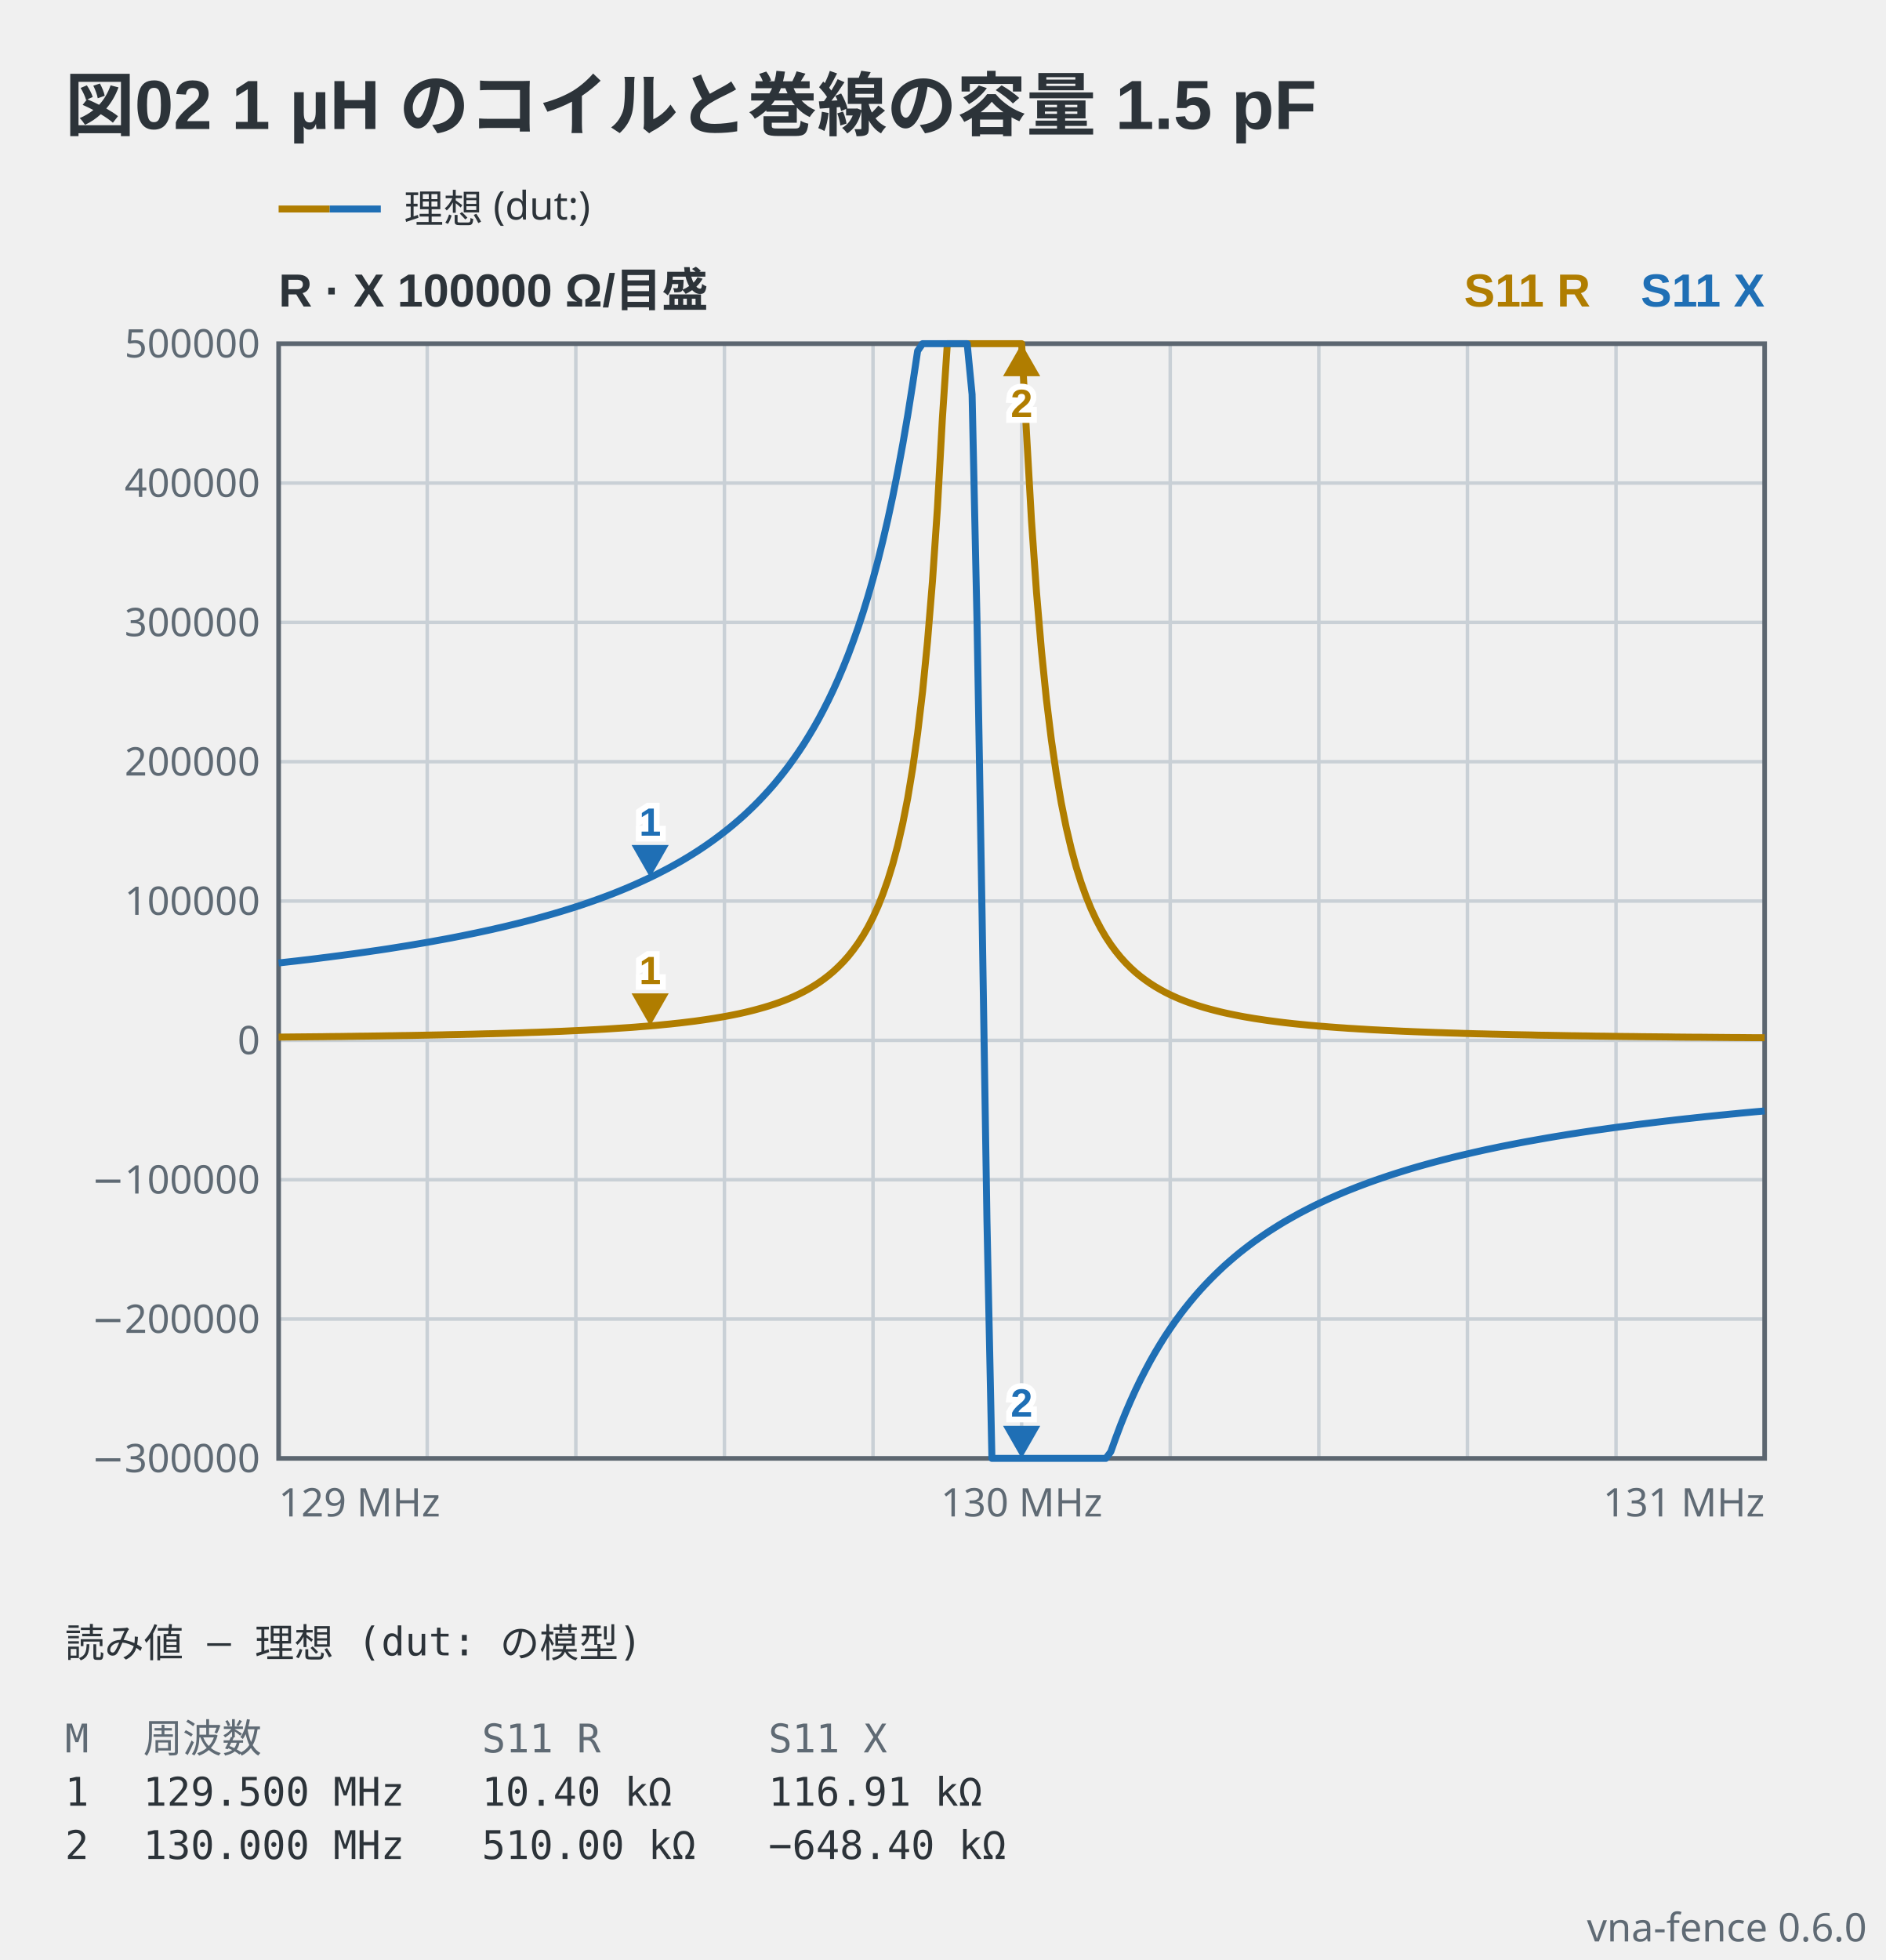
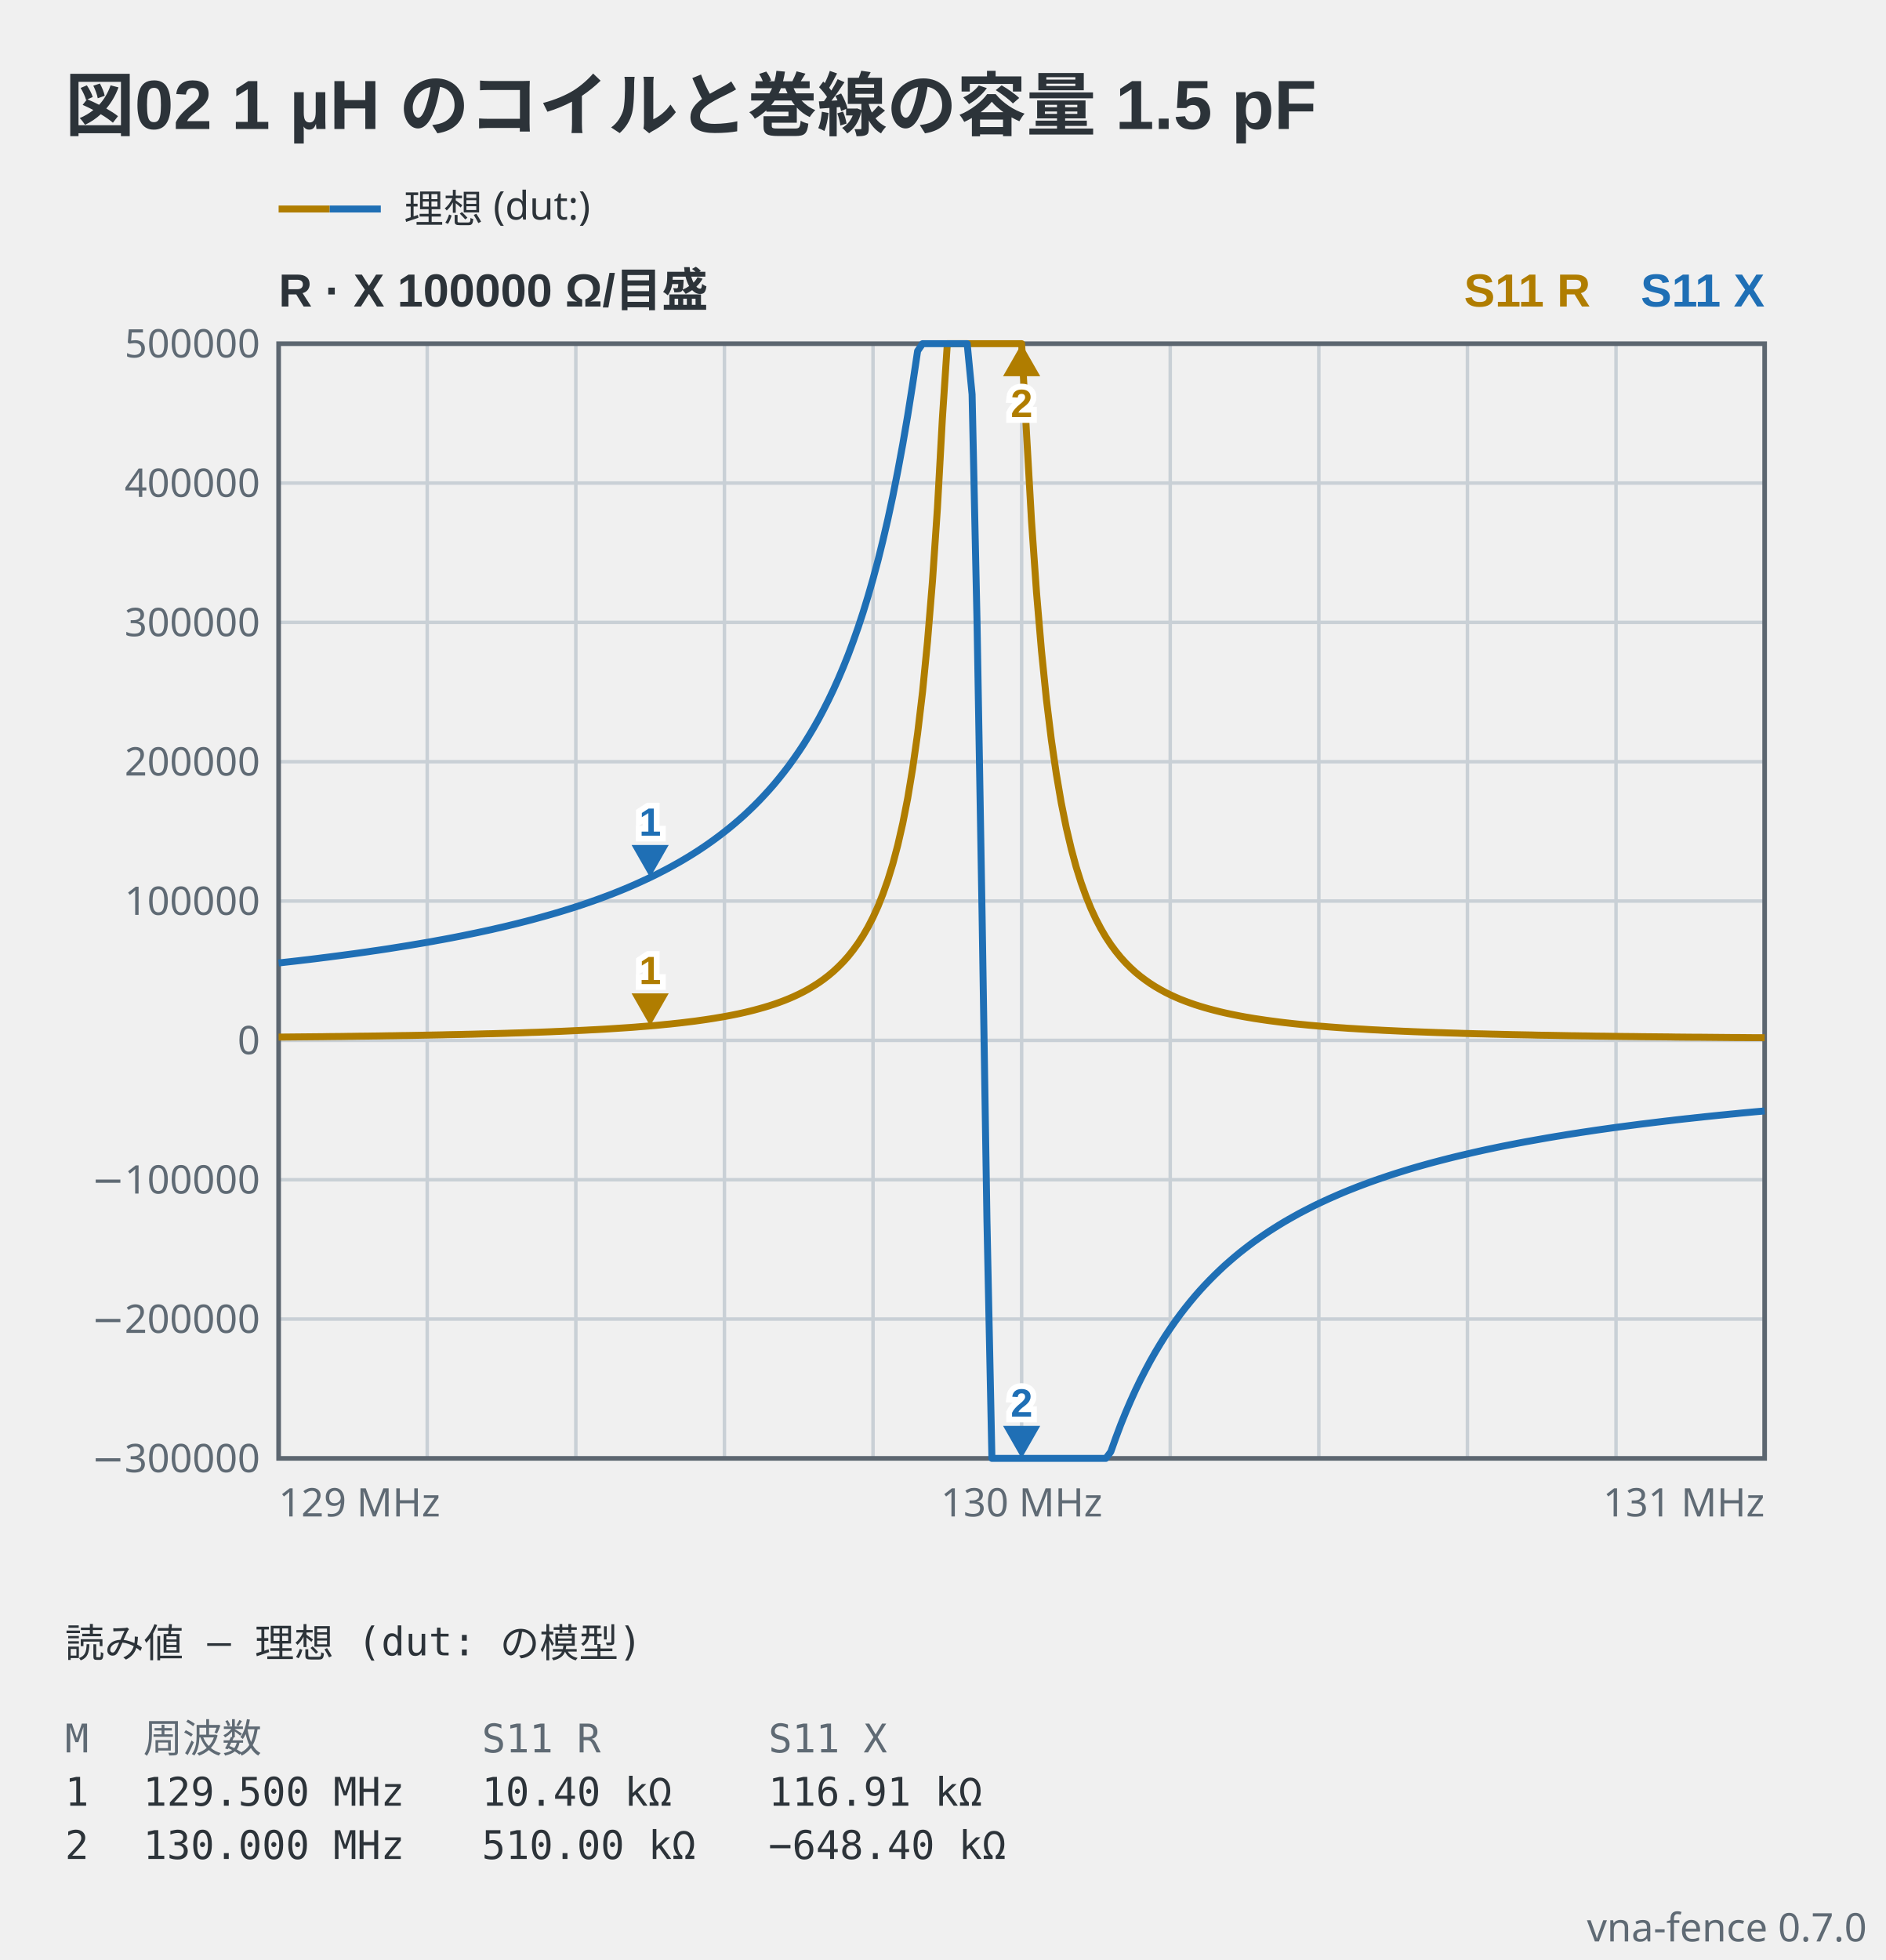
- <svg xmlns="http://www.w3.org/2000/svg" viewBox="0 0 406 422" width="406" height="422" data-vna-fence="0.6.0" role="img">
+ <svg xmlns="http://www.w3.org/2000/svg" viewBox="0 0 406 422" width="406" height="422" data-vna-fence="0.7.0" role="img">
  <text x="14" y="28" text-anchor="start" font-family="'Segoe UI', 'Helvetica Neue', Arial, 'Noto Sans', 'Hiragino Sans', 'Yu Gothic UI', 'Noto Sans CJK JP', sans-serif" fill="#2c3339" font-size="15" font-weight="600">図02 1 µH のコイルと巻線の容量 1.5 pF</text>
  <g data-vna-key="">
    <line x1="60" y1="45" x2="71" y2="45" stroke="#b07d00" stroke-width="1.5" />
    <line x1="71" y1="45" x2="82" y2="45" stroke="#1f6fb5" stroke-width="1.5" />
    <text x="87" y="47.98" text-anchor="start" font-family="ui-sans-serif, system-ui, sans-serif" fill="#2c3339" font-size="8.5">理想 (dut:)</text>
  </g>
  <text x="60" y="66" text-anchor="start" font-family="'Segoe UI', 'Helvetica Neue', Arial, 'Noto Sans', 'Hiragino Sans', 'Yu Gothic UI', 'Noto Sans CJK JP', sans-serif" fill="#2c3339" font-size="10" font-weight="600">R · X  100000 Ω/目盛</text>
  <text x="380" y="66" text-anchor="end" font-family="'Segoe UI', 'Helvetica Neue', Arial, 'Noto Sans', 'Hiragino Sans', 'Yu Gothic UI', 'Noto Sans CJK JP', sans-serif" fill="#1f6fb5" font-size="10" font-weight="600">S11 X</text>
  <text x="342.5" y="66" text-anchor="end" font-family="'Segoe UI', 'Helvetica Neue', Arial, 'Noto Sans', 'Hiragino Sans', 'Yu Gothic UI', 'Noto Sans CJK JP', sans-serif" fill="#b07d00" font-size="10" font-weight="600">S11 R</text>
  <line x1="92" y1="74" x2="92" y2="314" stroke="#c9d0d6" stroke-width="0.75" />
  <line x1="124" y1="74" x2="124" y2="314" stroke="#c9d0d6" stroke-width="0.75" />
  <line x1="156" y1="74" x2="156" y2="314" stroke="#c9d0d6" stroke-width="0.75" />
  <line x1="188" y1="74" x2="188" y2="314" stroke="#c9d0d6" stroke-width="0.75" />
  <line x1="220" y1="74" x2="220" y2="314" stroke="#c9d0d6" stroke-width="0.75" />
  <line x1="252" y1="74" x2="252" y2="314" stroke="#c9d0d6" stroke-width="0.75" />
  <line x1="284" y1="74" x2="284" y2="314" stroke="#c9d0d6" stroke-width="0.75" />
  <line x1="316" y1="74" x2="316" y2="314" stroke="#c9d0d6" stroke-width="0.75" />
  <line x1="348" y1="74" x2="348" y2="314" stroke="#c9d0d6" stroke-width="0.75" />
  <text x="56" y="316.98" text-anchor="end" font-family="ui-sans-serif, system-ui, sans-serif" fill="#5f6a74" font-size="8.5">−300000</text>
  <line x1="60" y1="284" x2="380" y2="284" stroke="#c9d0d6" stroke-width="0.75" />
  <text x="56" y="286.98" text-anchor="end" font-family="ui-sans-serif, system-ui, sans-serif" fill="#5f6a74" font-size="8.5">−200000</text>
  <line x1="60" y1="254" x2="380" y2="254" stroke="#c9d0d6" stroke-width="0.75" />
  <text x="56" y="256.98" text-anchor="end" font-family="ui-sans-serif, system-ui, sans-serif" fill="#5f6a74" font-size="8.5">−100000</text>
  <line x1="60" y1="224" x2="380" y2="224" stroke="#c9d0d6" stroke-width="0.75" />
  <text x="56" y="226.98" text-anchor="end" font-family="ui-sans-serif, system-ui, sans-serif" fill="#5f6a74" font-size="8.5">0</text>
  <line x1="60" y1="194" x2="380" y2="194" stroke="#c9d0d6" stroke-width="0.75" />
  <text x="56" y="196.98" text-anchor="end" font-family="ui-sans-serif, system-ui, sans-serif" fill="#5f6a74" font-size="8.5">100000</text>
  <line x1="60" y1="164" x2="380" y2="164" stroke="#c9d0d6" stroke-width="0.75" />
  <text x="56" y="166.98" text-anchor="end" font-family="ui-sans-serif, system-ui, sans-serif" fill="#5f6a74" font-size="8.5">200000</text>
  <line x1="60" y1="134" x2="380" y2="134" stroke="#c9d0d6" stroke-width="0.75" />
  <text x="56" y="136.98" text-anchor="end" font-family="ui-sans-serif, system-ui, sans-serif" fill="#5f6a74" font-size="8.5">300000</text>
  <line x1="60" y1="104" x2="380" y2="104" stroke="#c9d0d6" stroke-width="0.75" />
  <text x="56" y="106.98" text-anchor="end" font-family="ui-sans-serif, system-ui, sans-serif" fill="#5f6a74" font-size="8.5">400000</text>
  <text x="56" y="76.97" text-anchor="end" font-family="ui-sans-serif, system-ui, sans-serif" fill="#5f6a74" font-size="8.5">500000</text>
  <rect x="60" y="74" width="320" height="240" fill="none" stroke="#5c6670" stroke-width="1" />
  <polyline points="60,223.29 61.07,223.28 62.13,223.27 63.2,223.26 64.27,223.25 65.33,223.24 66.4,223.23 67.47,223.22 68.53,223.21 69.6,223.2 70.67,223.18 71.73,223.17 72.8,223.16 73.87,223.15 74.93,223.13 76,223.12 77.07,223.1 78.13,223.09 79.2,223.08 80.27,223.06 81.33,223.05 82.4,223.03 83.47,223.01 84.53,223 85.6,222.98 86.67,222.96 87.73,222.95 88.8,222.93 89.87,222.91 90.93,222.89 92,222.87 93.07,222.85 94.13,222.83 95.2,222.81 96.27,222.78 97.33,222.76 98.4,222.74 99.47,222.72 100.53,222.69 101.6,222.67 102.67,222.64 103.73,222.61 104.8,222.58 105.87,222.56 106.93,222.53 108,222.5 109.07,222.47 110.13,222.43 111.2,222.4 112.27,222.37 113.33,222.33 114.4,222.29 115.47,222.26 116.53,222.22 117.6,222.18 118.67,222.14 119.73,222.09 120.8,222.05 121.87,222 122.93,221.95 124,221.9 125.07,221.85 126.13,221.8 127.2,221.74 128.27,221.69 129.33,221.63 130.4,221.57 131.47,221.5 132.53,221.43 133.6,221.36 134.67,221.29 135.73,221.22 136.8,221.14 137.87,221.05 138.93,220.97 140,220.88 141.07,220.79 142.13,220.69 143.2,220.58 144.27,220.48 145.33,220.36 146.4,220.25 147.47,220.12 148.53,219.99 149.6,219.86 150.67,219.71 151.73,219.56 152.8,219.4 153.87,219.23 154.93,219.05 156,218.87 157.07,218.67 158.13,218.46 159.2,218.24 160.27,218 161.33,217.75 162.4,217.48 163.47,217.19 164.53,216.89 165.6,216.57 166.67,216.22 167.73,215.85 168.8,215.45 169.87,215.02 170.93,214.56 172,214.06 173.07,213.52 174.13,212.94 175.2,212.3 176.27,211.62 177.33,210.87 178.4,210.05 179.47,209.15 180.53,208.16 181.6,207.08 182.67,205.88 183.73,204.55 184.8,203.07 185.87,201.42 186.93,199.58 188,197.5 189.07,195.15 190.13,192.48 191.2,189.44 192.27,185.96 193.33,181.94 194.4,177.28 195.47,171.84 196.53,165.45 197.6,157.9 198.67,148.9 199.73,138.13 200.8,125.12 201.87,109.35 202.93,90.16 204,74 205.07,74 206.13,74 207.2,74 208.27,74 209.33,74 210.4,74 211.47,74 212.53,74 213.6,74 214.67,74 215.73,74 216.8,74 217.87,74 218.93,74 220,74 221.07,93.64 222.13,112.23 223.2,127.5 224.27,140.11 225.33,150.56 226.4,159.3 227.47,166.64 228.53,172.86 229.6,178.16 230.67,182.7 231.73,186.63 232.8,190.03 233.87,193 234.93,195.61 236,197.91 237.07,199.95 238.13,201.76 239.2,203.38 240.27,204.83 241.33,206.13 242.4,207.31 243.47,208.38 244.53,209.35 245.6,210.23 246.67,211.03 247.73,211.77 248.8,212.45 249.87,213.07 250.93,213.65 252,214.18 253.07,214.67 254.13,215.13 255.2,215.55 256.27,215.94 257.33,216.31 258.4,216.65 259.47,216.97 260.53,217.27 261.6,217.55 262.67,217.82 263.73,218.07 264.8,218.3 265.87,218.52 266.93,218.73 268,218.93 269.07,219.11 270.13,219.29 271.2,219.45 272.27,219.61 273.33,219.76 274.4,219.9 275.47,220.04 276.53,220.17 277.6,220.29 278.67,220.41 279.73,220.52 280.8,220.62 281.87,220.73 282.93,220.82 284,220.92 285.07,221 286.13,221.09 287.2,221.17 288.27,221.25 289.33,221.32 290.4,221.4 291.47,221.46 292.53,221.53 293.6,221.59 294.67,221.66 295.73,221.72 296.8,221.77 297.87,221.83 298.93,221.88 300,221.93 301.07,221.98 302.13,222.03 303.2,222.07 304.27,222.12 305.33,222.16 306.4,222.2 307.47,222.24 308.53,222.28 309.6,222.32 310.67,222.35 311.73,222.39 312.8,222.42 313.87,222.45 314.93,222.49 316,222.52 317.07,222.55 318.13,222.58 319.2,222.6 320.27,222.63 321.33,222.66 322.4,222.68 323.47,222.71 324.53,222.73 325.6,222.76 326.67,222.78 327.73,222.8 328.8,222.82 329.87,222.84 330.93,222.87 332,222.89 333.07,222.9 334.13,222.92 335.2,222.94 336.27,222.96 337.33,222.98 338.4,223 339.47,223.01 340.53,223.03 341.6,223.04 342.67,223.06 343.73,223.08 344.8,223.09 345.87,223.1 346.93,223.12 348,223.13 349.07,223.15 350.13,223.16 351.2,223.17 352.27,223.18 353.33,223.2 354.4,223.21 355.47,223.22 356.53,223.23 357.6,223.24 358.67,223.25 359.73,223.26 360.8,223.28 361.87,223.29 362.93,223.3 364,223.31 365.07,223.32 366.13,223.32 367.2,223.33 368.27,223.34 369.33,223.35 370.4,223.36 371.47,223.37 372.53,223.38 373.6,223.39 374.67,223.39 375.73,223.4 376.8,223.41 377.87,223.42 378.93,223.42 380,223.43" fill="none" stroke="#b07d00" stroke-width="1.5" stroke-linejoin="round" />
  <polyline points="60,207.33 61.07,207.21 62.13,207.09 63.2,206.97 64.27,206.85 65.33,206.72 66.4,206.6 67.47,206.47 68.53,206.34 69.6,206.2 70.67,206.07 71.73,205.93 72.8,205.79 73.87,205.65 74.93,205.51 76,205.37 77.07,205.22 78.13,205.07 79.2,204.92 80.27,204.76 81.33,204.61 82.4,204.45 83.47,204.29 84.53,204.12 85.6,203.95 86.67,203.78 87.73,203.61 88.8,203.43 89.87,203.25 90.93,203.07 92,202.89 93.07,202.7 94.13,202.5 95.2,202.31 96.27,202.11 97.33,201.91 98.4,201.7 99.47,201.49 100.53,201.27 101.6,201.05 102.67,200.83 103.73,200.6 104.8,200.37 105.87,200.14 106.93,199.89 108,199.65 109.07,199.4 110.13,199.14 111.2,198.88 112.27,198.61 113.33,198.34 114.4,198.06 115.47,197.77 116.53,197.48 117.6,197.18 118.67,196.88 119.73,196.57 120.8,196.25 121.87,195.92 122.93,195.59 124,195.25 125.07,194.9 126.13,194.54 127.2,194.17 128.27,193.79 129.33,193.41 130.4,193.01 131.47,192.61 132.53,192.19 133.6,191.76 134.67,191.32 135.73,190.87 136.8,190.4 137.87,189.92 138.93,189.43 140,188.93 141.07,188.41 142.13,187.87 143.2,187.32 144.27,186.75 145.33,186.16 146.4,185.56 147.47,184.93 148.53,184.29 149.6,183.62 150.67,182.93 151.73,182.22 152.8,181.48 153.87,180.71 154.93,179.92 156,179.1 157.07,178.25 158.13,177.37 159.2,176.45 160.27,175.5 161.33,174.5 162.4,173.47 163.47,172.39 164.53,171.27 165.6,170.1 166.67,168.88 167.73,167.6 168.8,166.26 169.87,164.86 170.93,163.39 172,161.85 173.07,160.23 174.13,158.52 175.2,156.73 176.27,154.84 177.33,152.84 178.4,150.73 179.47,148.49 180.53,146.13 181.6,143.61 182.67,140.94 183.73,138.09 184.8,135.06 185.87,131.81 186.93,128.35 188,124.63 189.07,120.64 190.13,116.36 191.2,111.75 192.27,106.78 193.33,101.42 194.4,95.65 195.47,89.42 196.53,82.73 197.6,75.56 198.67,74 199.73,74 200.8,74 201.87,74 202.93,74 204,74 205.07,74 206.13,74 207.2,74 208.27,74 209.33,84.91 210.4,134.16 211.47,196.23 212.53,262.75 213.6,314 214.67,314 215.73,314 216.8,314 217.87,314 218.93,314 220,314 221.07,314 222.13,314 223.2,314 224.27,314 225.33,314 226.4,314 227.47,314 228.53,314 229.6,314 230.67,314 231.73,314 232.8,314 233.87,314 234.93,314 236,314 237.07,314 238.13,314 239.2,312.57 240.27,309.57 241.33,306.75 242.4,304.1 243.47,301.61 244.53,299.27 245.6,297.05 246.67,294.96 247.73,292.98 248.8,291.1 249.87,289.32 250.93,287.63 252,286.03 253.07,284.5 254.13,283.04 255.2,281.65 256.27,280.32 257.33,279.05 258.4,277.83 259.47,276.67 260.53,275.56 261.6,274.49 262.67,273.46 263.73,272.47 264.8,271.53 265.87,270.61 266.93,269.73 268,268.89 269.07,268.07 270.13,267.28 271.2,266.53 272.27,265.79 273.33,265.08 274.4,264.4 275.47,263.73 276.53,263.09 277.6,262.47 278.67,261.87 279.73,261.28 280.8,260.72 281.87,260.17 282.93,259.63 284,259.11 285.07,258.61 286.13,258.12 287.2,257.65 288.27,257.18 289.33,256.73 290.4,256.29 291.47,255.87 292.53,255.45 293.6,255.05 294.67,254.65 295.73,254.27 296.8,253.89 297.87,253.53 298.93,253.17 300,252.82 301.07,252.48 302.13,252.15 303.2,251.82 304.27,251.5 305.33,251.19 306.4,250.89 307.47,250.59 308.53,250.3 309.6,250.02 310.67,249.74 311.73,249.47 312.8,249.2 313.87,248.94 314.93,248.69 316,248.44 317.07,248.19 318.13,247.95 319.2,247.71 320.27,247.48 321.33,247.26 322.4,247.03 323.47,246.81 324.53,246.6 325.6,246.39 326.67,246.18 327.73,245.98 328.8,245.78 329.87,245.59 330.93,245.4 332,245.21 333.07,245.02 334.13,244.84 335.2,244.66 336.27,244.49 337.33,244.31 338.4,244.14 339.47,243.98 340.53,243.81 341.6,243.65 342.67,243.49 343.73,243.33 344.8,243.18 345.87,243.03 346.93,242.88 348,242.73 349.07,242.59 350.13,242.45 351.2,242.31 352.27,242.17 353.33,242.03 354.4,241.9 355.47,241.77 356.53,241.64 357.6,241.51 358.67,241.38 359.73,241.26 360.8,241.13 361.87,241.01 362.93,240.89 364,240.78 365.07,240.66 366.13,240.55 367.2,240.43 368.27,240.32 369.33,240.21 370.4,240.1 371.47,240 372.53,239.89 373.6,239.79 374.67,239.68 375.73,239.58 376.8,239.48 377.87,239.38 378.93,239.29 380,239.19" fill="none" stroke="#1f6fb5" stroke-width="1.5" stroke-linejoin="round" />
  <path d="M140,220.88 L136,213.88 L144,213.88 Z" fill="#b07d00" />
  <text x="140" y="211.88" text-anchor="middle" font-family="'Segoe UI', 'Helvetica Neue', Arial, 'Noto Sans', 'Hiragino Sans', 'Yu Gothic UI', 'Noto Sans CJK JP', sans-serif" stroke="#ffffff" stroke-width="2.5" paint-order="stroke" fill="#b07d00" font-size="8.5" font-weight="600">1</text>
  <path d="M220,74 L216,81 L224,81 Z" fill="#b07d00" />
  <text x="220" y="89.8" text-anchor="middle" font-family="'Segoe UI', 'Helvetica Neue', Arial, 'Noto Sans', 'Hiragino Sans', 'Yu Gothic UI', 'Noto Sans CJK JP', sans-serif" stroke="#ffffff" stroke-width="2.5" paint-order="stroke" fill="#b07d00" font-size="8.5" font-weight="600">2</text>
  <path d="M140,188.93 L136,181.93 L144,181.93 Z" fill="#1f6fb5" />
  <text x="140" y="179.93" text-anchor="middle" font-family="'Segoe UI', 'Helvetica Neue', Arial, 'Noto Sans', 'Hiragino Sans', 'Yu Gothic UI', 'Noto Sans CJK JP', sans-serif" stroke="#ffffff" stroke-width="2.5" paint-order="stroke" fill="#1f6fb5" font-size="8.5" font-weight="600">1</text>
  <path d="M220,314 L216,307 L224,307 Z" fill="#1f6fb5" />
  <text x="220" y="305" text-anchor="middle" font-family="'Segoe UI', 'Helvetica Neue', Arial, 'Noto Sans', 'Hiragino Sans', 'Yu Gothic UI', 'Noto Sans CJK JP', sans-serif" stroke="#ffffff" stroke-width="2.5" paint-order="stroke" fill="#1f6fb5" font-size="8.5" font-weight="600">2</text>
  <text x="60" y="326.5" text-anchor="start" font-family="ui-sans-serif, system-ui, sans-serif" fill="#5f6a74" font-size="8.5">129 MHz</text>
  <text x="220" y="326.5" text-anchor="middle" font-family="ui-sans-serif, system-ui, sans-serif" fill="#5f6a74" font-size="8.5">130 MHz</text>
  <text x="380" y="326.5" text-anchor="end" font-family="ui-sans-serif, system-ui, sans-serif" fill="#5f6a74" font-size="8.5">131 MHz</text>
  <text x="14" y="356.8" text-anchor="start" font-family="ui-monospace, 'DejaVu Sans Mono', 'Noto Sans Mono CJK JP', monospace" fill="#2c3339" font-size="8.5" xml:space="preserve">読み値 — 理想 (dut: の模型)</text>
  <text x="14" y="377.3" text-anchor="start" font-family="ui-monospace, 'DejaVu Sans Mono', 'Noto Sans Mono CJK JP', monospace" fill="#5f6a74" font-size="8.5" xml:space="preserve">M</text>
  <text x="30.83" y="377.3" text-anchor="start" font-family="ui-monospace, 'DejaVu Sans Mono', 'Noto Sans Mono CJK JP', monospace" fill="#5f6a74" font-size="8.5" xml:space="preserve">周波数</text>
  <text x="103.76" y="377.3" text-anchor="start" font-family="ui-monospace, 'DejaVu Sans Mono', 'Noto Sans Mono CJK JP', monospace" fill="#5f6a74" font-size="8.5" xml:space="preserve">S11 R</text>
  <text x="165.47" y="377.3" text-anchor="start" font-family="ui-monospace, 'DejaVu Sans Mono', 'Noto Sans Mono CJK JP', monospace" fill="#5f6a74" font-size="8.5" xml:space="preserve">S11 X</text>
  <text x="14" y="388.78" text-anchor="start" font-family="ui-monospace, 'DejaVu Sans Mono', 'Noto Sans Mono CJK JP', monospace" fill="#2c3339" font-size="8.5" xml:space="preserve">1</text>
  <text x="30.83" y="388.78" text-anchor="start" font-family="ui-monospace, 'DejaVu Sans Mono', 'Noto Sans Mono CJK JP', monospace" fill="#2c3339" font-size="8.5" xml:space="preserve">129.500 MHz</text>
  <text x="103.76" y="388.78" text-anchor="start" font-family="ui-monospace, 'DejaVu Sans Mono', 'Noto Sans Mono CJK JP', monospace" fill="#2c3339" font-size="8.5" xml:space="preserve">10.40 kΩ</text>
  <text x="165.47" y="388.78" text-anchor="start" font-family="ui-monospace, 'DejaVu Sans Mono', 'Noto Sans Mono CJK JP', monospace" fill="#2c3339" font-size="8.5" xml:space="preserve">116.91 kΩ</text>
  <text x="14" y="400.25" text-anchor="start" font-family="ui-monospace, 'DejaVu Sans Mono', 'Noto Sans Mono CJK JP', monospace" fill="#2c3339" font-size="8.5" xml:space="preserve">2</text>
  <text x="30.83" y="400.25" text-anchor="start" font-family="ui-monospace, 'DejaVu Sans Mono', 'Noto Sans Mono CJK JP', monospace" fill="#2c3339" font-size="8.5" xml:space="preserve">130.000 MHz</text>
  <text x="103.76" y="400.25" text-anchor="start" font-family="ui-monospace, 'DejaVu Sans Mono', 'Noto Sans Mono CJK JP', monospace" fill="#2c3339" font-size="8.5" xml:space="preserve">510.00 kΩ</text>
  <text x="165.47" y="400.25" text-anchor="start" font-family="ui-monospace, 'DejaVu Sans Mono', 'Noto Sans Mono CJK JP', monospace" fill="#2c3339" font-size="8.5" xml:space="preserve">−648.40 kΩ</text>
-   <text x="402" y="418" text-anchor="end" font-family="ui-sans-serif, system-ui, sans-serif" fill="#5f6a74" font-size="8.5">vna-fence 0.6.0</text>
+   <text x="402" y="418" text-anchor="end" font-family="ui-sans-serif, system-ui, sans-serif" fill="#5f6a74" font-size="8.5">vna-fence 0.7.0</text>
</svg>
